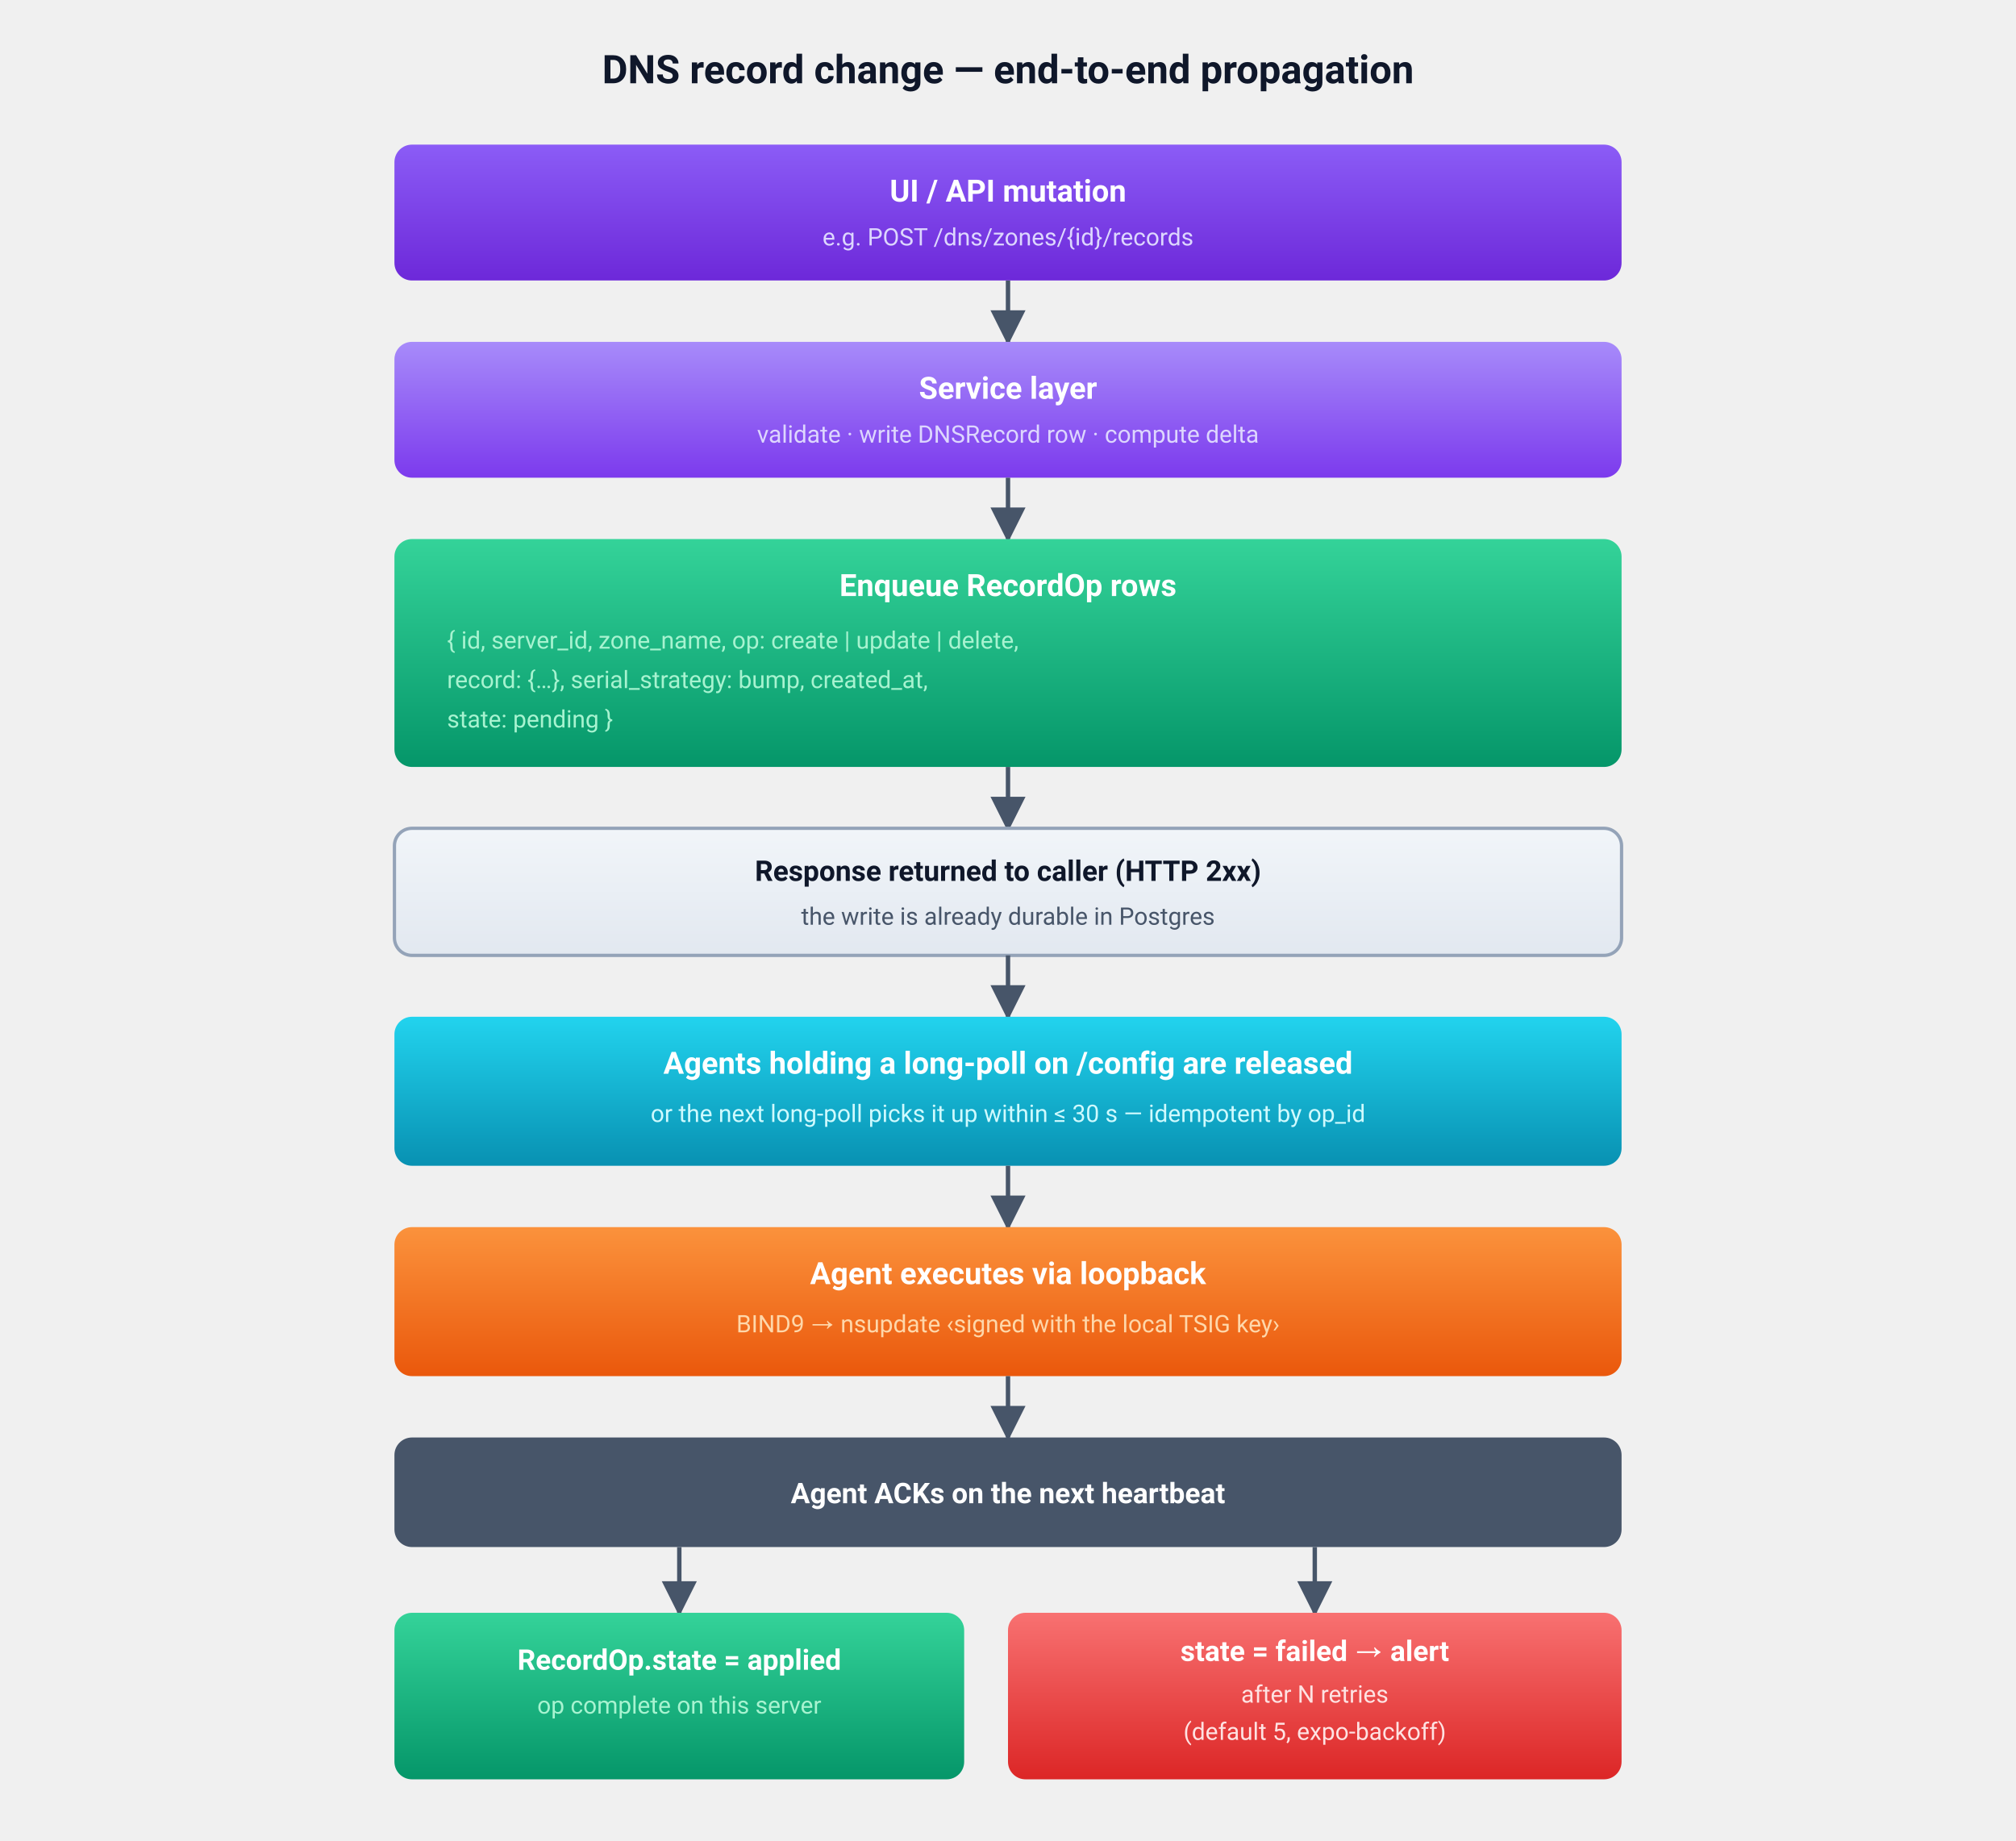
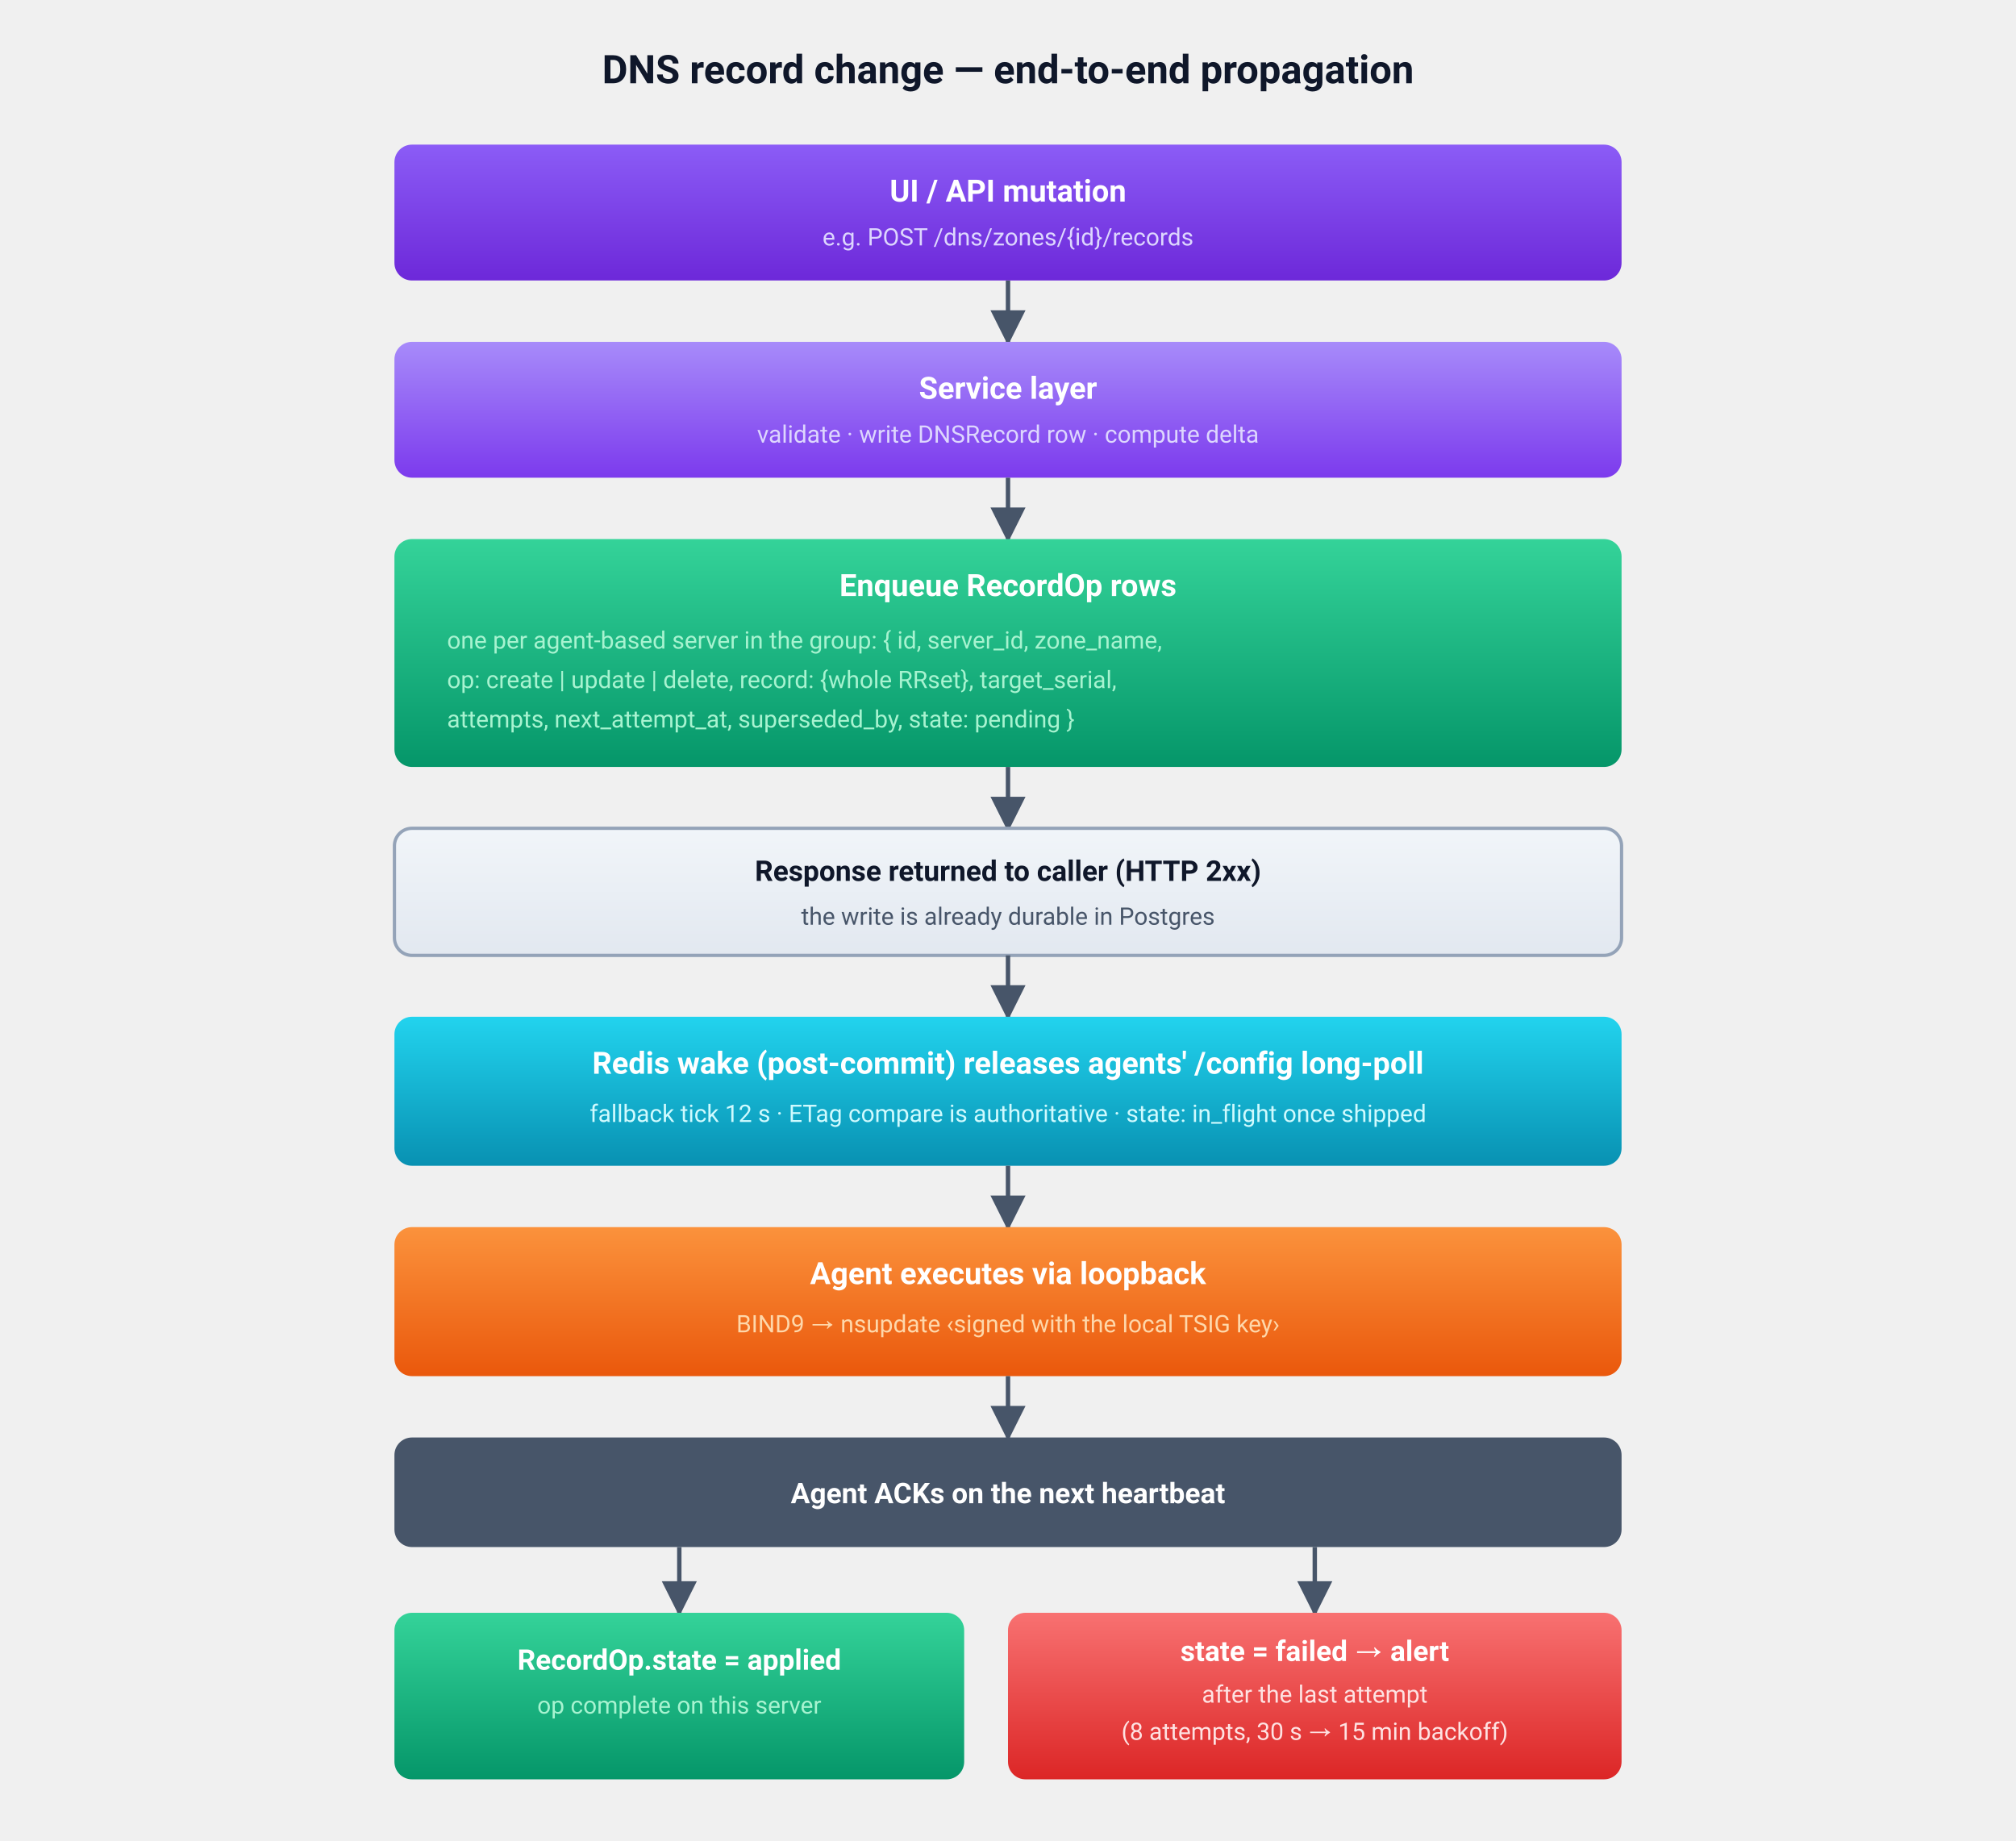
<svg xmlns="http://www.w3.org/2000/svg" width="920" height="840" viewBox="0 0 920 840" preserveAspectRatio="xMidYMid meet" font-family="ui-sans-serif, system-ui, -apple-system, 'Segoe UI', Roboto, Helvetica, Arial, sans-serif">
  <defs>
    <linearGradient id="dnsp-cp" x1="0" y1="0" x2="0" y2="1">
      <stop offset="0%" stop-color="#8b5cf6" />
      <stop offset="100%" stop-color="#6d28d9" />
    </linearGradient>
    <linearGradient id="dnsp-worker" x1="0" y1="0" x2="0" y2="1">
      <stop offset="0%" stop-color="#a78bfa" />
      <stop offset="100%" stop-color="#7c3aed" />
    </linearGradient>
    <linearGradient id="dnsp-store" x1="0" y1="0" x2="0" y2="1">
      <stop offset="0%" stop-color="#34d399" />
      <stop offset="100%" stop-color="#059669" />
    </linearGradient>
    <linearGradient id="dnsp-accent" x1="0" y1="0" x2="0" y2="1">
      <stop offset="0%" stop-color="#22d3ee" />
      <stop offset="100%" stop-color="#0891b2" />
    </linearGradient>
    <linearGradient id="dnsp-agent" x1="0" y1="0" x2="0" y2="1">
      <stop offset="0%" stop-color="#fb923c" />
      <stop offset="100%" stop-color="#ea580c" />
    </linearGradient>
    <linearGradient id="dnsp-danger" x1="0" y1="0" x2="0" y2="1">
      <stop offset="0%" stop-color="#f87171" />
      <stop offset="100%" stop-color="#dc2626" />
    </linearGradient>
    <linearGradient id="dnsp-surface" x1="0" y1="0" x2="0" y2="1">
      <stop offset="0%" stop-color="#f1f5f9" />
      <stop offset="100%" stop-color="#e2e8f0" />
    </linearGradient>
    <marker id="dnsp-arrow" viewBox="0 0 10 10" refX="9" refY="5" markerWidth="8" markerHeight="8" orient="auto-start-reverse">
      <path d="M 0 0 L 10 5 L 0 10 z" fill="#475569" />
    </marker>
  </defs>
  <text x="460" y="38" text-anchor="middle" font-size="18" font-weight="600" fill="#0f172a">DNS record change — end-to-end propagation</text>
  <g>
    <rect x="180" y="66" width="560" height="62" rx="8" fill="url(#dnsp-cp)" />
    <text x="460" y="92" text-anchor="middle" font-size="14" font-weight="600" fill="#ffffff">UI / API mutation</text>
    <text x="460" y="112" text-anchor="middle" font-size="11" fill="#ddd6fe">e.g. POST /dns/zones/{id}/records</text>
  </g>
  <path d="M 460 128 V 156" stroke="#475569" stroke-width="2" fill="none" marker-end="url(#dnsp-arrow)" />
  <g>
    <rect x="180" y="156" width="560" height="62" rx="8" fill="url(#dnsp-worker)" />
    <text x="460" y="182" text-anchor="middle" font-size="14" font-weight="600" fill="#ffffff">Service layer</text>
    <text x="460" y="202" text-anchor="middle" font-size="11" fill="#ddd6fe">validate · write DNSRecord row · compute delta</text>
  </g>
  <path d="M 460 218 V 246" stroke="#475569" stroke-width="2" fill="none" marker-end="url(#dnsp-arrow)" />
  <g>
    <rect x="180" y="246" width="560" height="104" rx="8" fill="url(#dnsp-store)" />
    <text x="460" y="272" text-anchor="middle" font-size="14" font-weight="600" fill="#ffffff">Enqueue RecordOp rows</text>
-     <text x="204" y="296" font-size="11" fill="#a7f3d0">{ id, server_id, zone_name, op: create | update | delete,</text>
-     <text x="204" y="314" font-size="11" fill="#a7f3d0">  record: {…}, serial_strategy: bump, created_at,</text>
-     <text x="204" y="332" font-size="11" fill="#a7f3d0">  state: pending }</text>
+     <text x="204" y="296" font-size="11" fill="#a7f3d0">one per agent-based server in the group:  { id, server_id, zone_name,</text>
+     <text x="204" y="314" font-size="11" fill="#a7f3d0">  op: create | update | delete, record: {whole RRset}, target_serial,</text>
+     <text x="204" y="332" font-size="11" fill="#a7f3d0">  attempts, next_attempt_at, superseded_by, state: pending }</text>
  </g>
  <path d="M 460 350 V 378" stroke="#475569" stroke-width="2" fill="none" marker-end="url(#dnsp-arrow)" />
  <g>
    <rect x="180" y="378" width="560" height="58" rx="8" fill="url(#dnsp-surface)" stroke="#94a3b8" stroke-width="1.5" />
    <text x="460" y="402" text-anchor="middle" font-size="13" font-weight="600" fill="#0f172a">Response returned to caller (HTTP 2xx)</text>
    <text x="460" y="422" text-anchor="middle" font-size="11" fill="#475569">the write is already durable in Postgres</text>
  </g>
  <path d="M 460 436 V 464" stroke="#475569" stroke-width="2" fill="none" marker-end="url(#dnsp-arrow)" />
  <g>
    <rect x="180" y="464" width="560" height="68" rx="8" fill="url(#dnsp-accent)" />
-     <text x="460" y="490" text-anchor="middle" font-size="14" font-weight="600" fill="#ffffff">Agents holding a long-poll on /config are released</text>
-     <text x="460" y="512" text-anchor="middle" font-size="11" fill="#cffafe">or the next long-poll picks it up within ≤ 30 s — idempotent by op_id</text>
+     <text x="460" y="490" text-anchor="middle" font-size="14" font-weight="600" fill="#ffffff">Redis wake (post-commit) releases agents' /config long-poll</text>
+     <text x="460" y="512" text-anchor="middle" font-size="11" fill="#cffafe">fallback tick 12 s · ETag compare is authoritative · state: in_flight once shipped</text>
  </g>
  <path d="M 460 532 V 560" stroke="#475569" stroke-width="2" fill="none" marker-end="url(#dnsp-arrow)" />
  <g>
    <rect x="180" y="560" width="560" height="68" rx="8" fill="url(#dnsp-agent)" />
    <text x="460" y="586" text-anchor="middle" font-size="14" font-weight="600" fill="#ffffff">Agent executes via loopback</text>
    <text x="460" y="608" text-anchor="middle" font-size="11" fill="#fed7aa">BIND9 → nsupdate ‹signed with the local TSIG key›</text>
  </g>
  <path d="M 460 628 V 656" stroke="#475569" stroke-width="2" fill="none" marker-end="url(#dnsp-arrow)" />
  <g>
    <rect x="180" y="656" width="560" height="50" rx="8" fill="#475569" />
    <text x="460" y="686" text-anchor="middle" font-size="13" font-weight="600" fill="#ffffff">Agent ACKs on the next heartbeat</text>
  </g>
  <path d="M 310 706 V 736" stroke="#475569" stroke-width="2" fill="none" marker-end="url(#dnsp-arrow)" />
  <path d="M 600 706 V 736" stroke="#475569" stroke-width="2" fill="none" marker-end="url(#dnsp-arrow)" />
  <g>
    <rect x="180" y="736" width="260" height="76" rx="8" fill="url(#dnsp-store)" />
    <text x="310" y="762" text-anchor="middle" font-size="13" font-weight="600" fill="#ffffff">RecordOp.state = applied</text>
    <text x="310" y="782" text-anchor="middle" font-size="11" fill="#a7f3d0">op complete on this server</text>
  </g>
  <g>
    <rect x="460" y="736" width="280" height="76" rx="8" fill="url(#dnsp-danger)" />
    <text x="600" y="758" text-anchor="middle" font-size="13" font-weight="600" fill="#ffffff">state = failed → alert</text>
-     <text x="600" y="777" text-anchor="middle" font-size="11" fill="#fee2e2">after N retries</text>
-     <text x="600" y="794" text-anchor="middle" font-size="11" fill="#fee2e2">(default 5, expo-backoff)</text>
+     <text x="600" y="777" text-anchor="middle" font-size="11" fill="#fee2e2">after the last attempt</text>
+     <text x="600" y="794" text-anchor="middle" font-size="11" fill="#fee2e2">(8 attempts, 30 s → 15 min backoff)</text>
  </g>
</svg>
